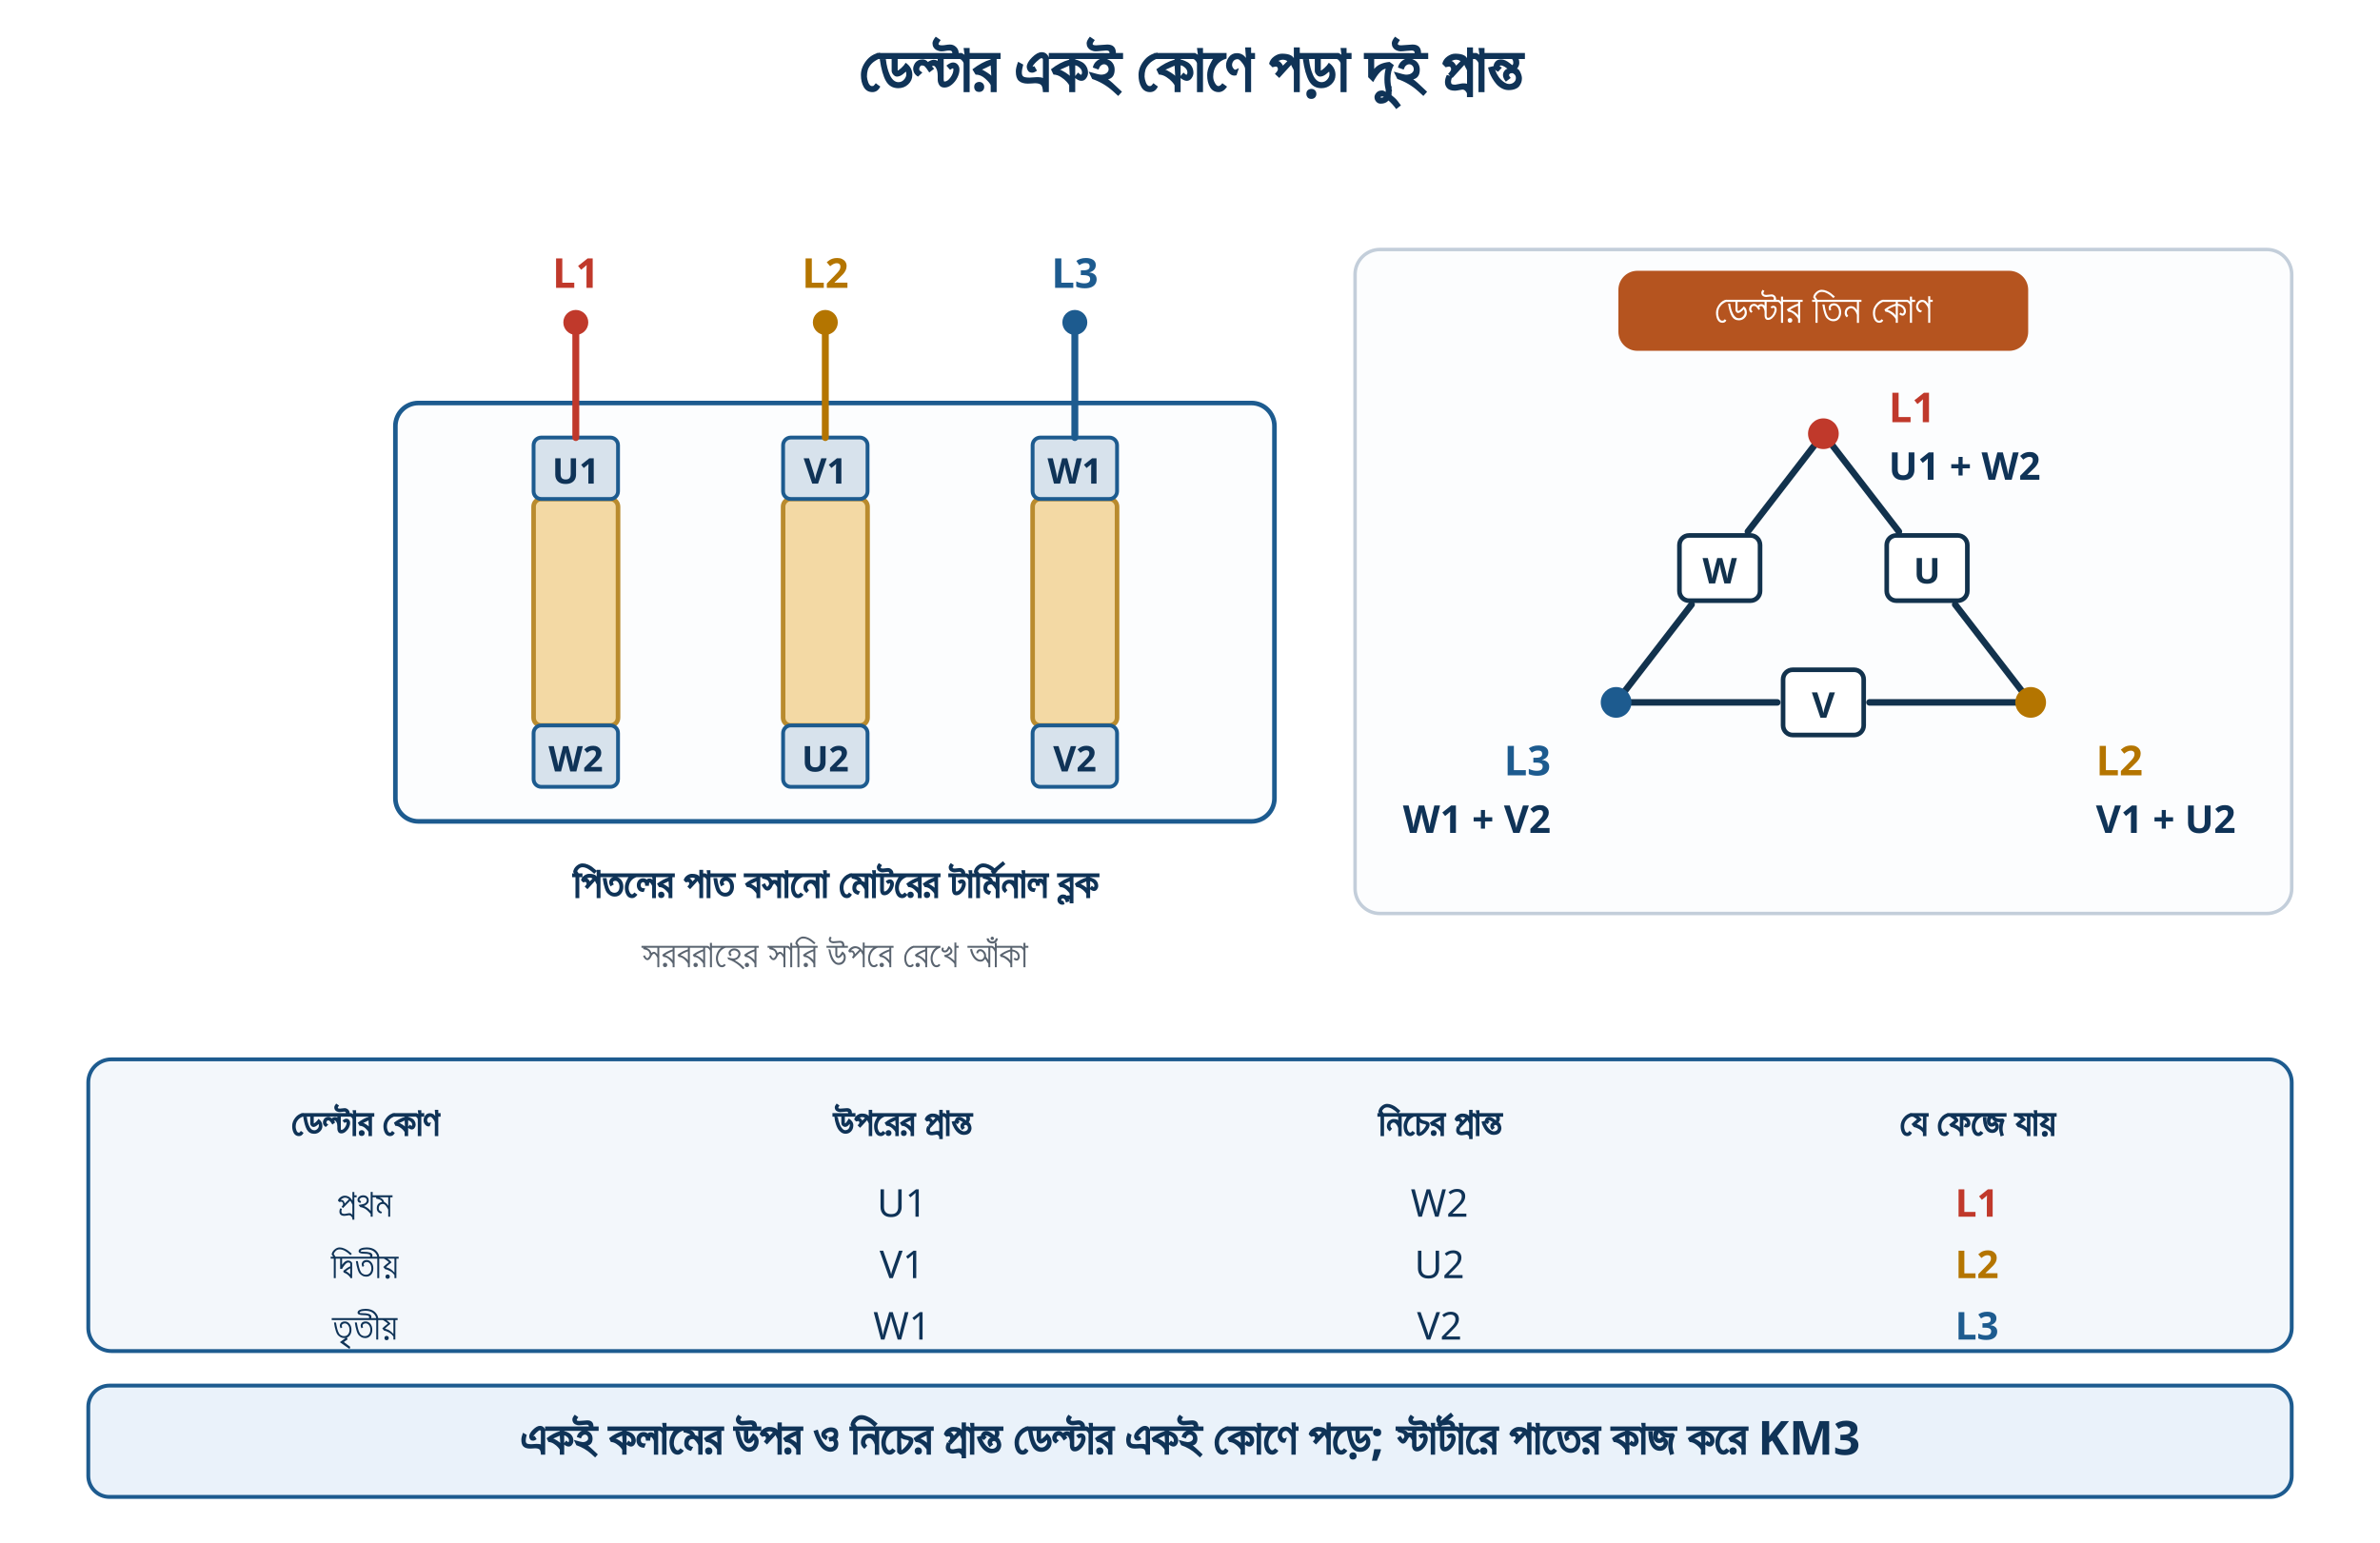
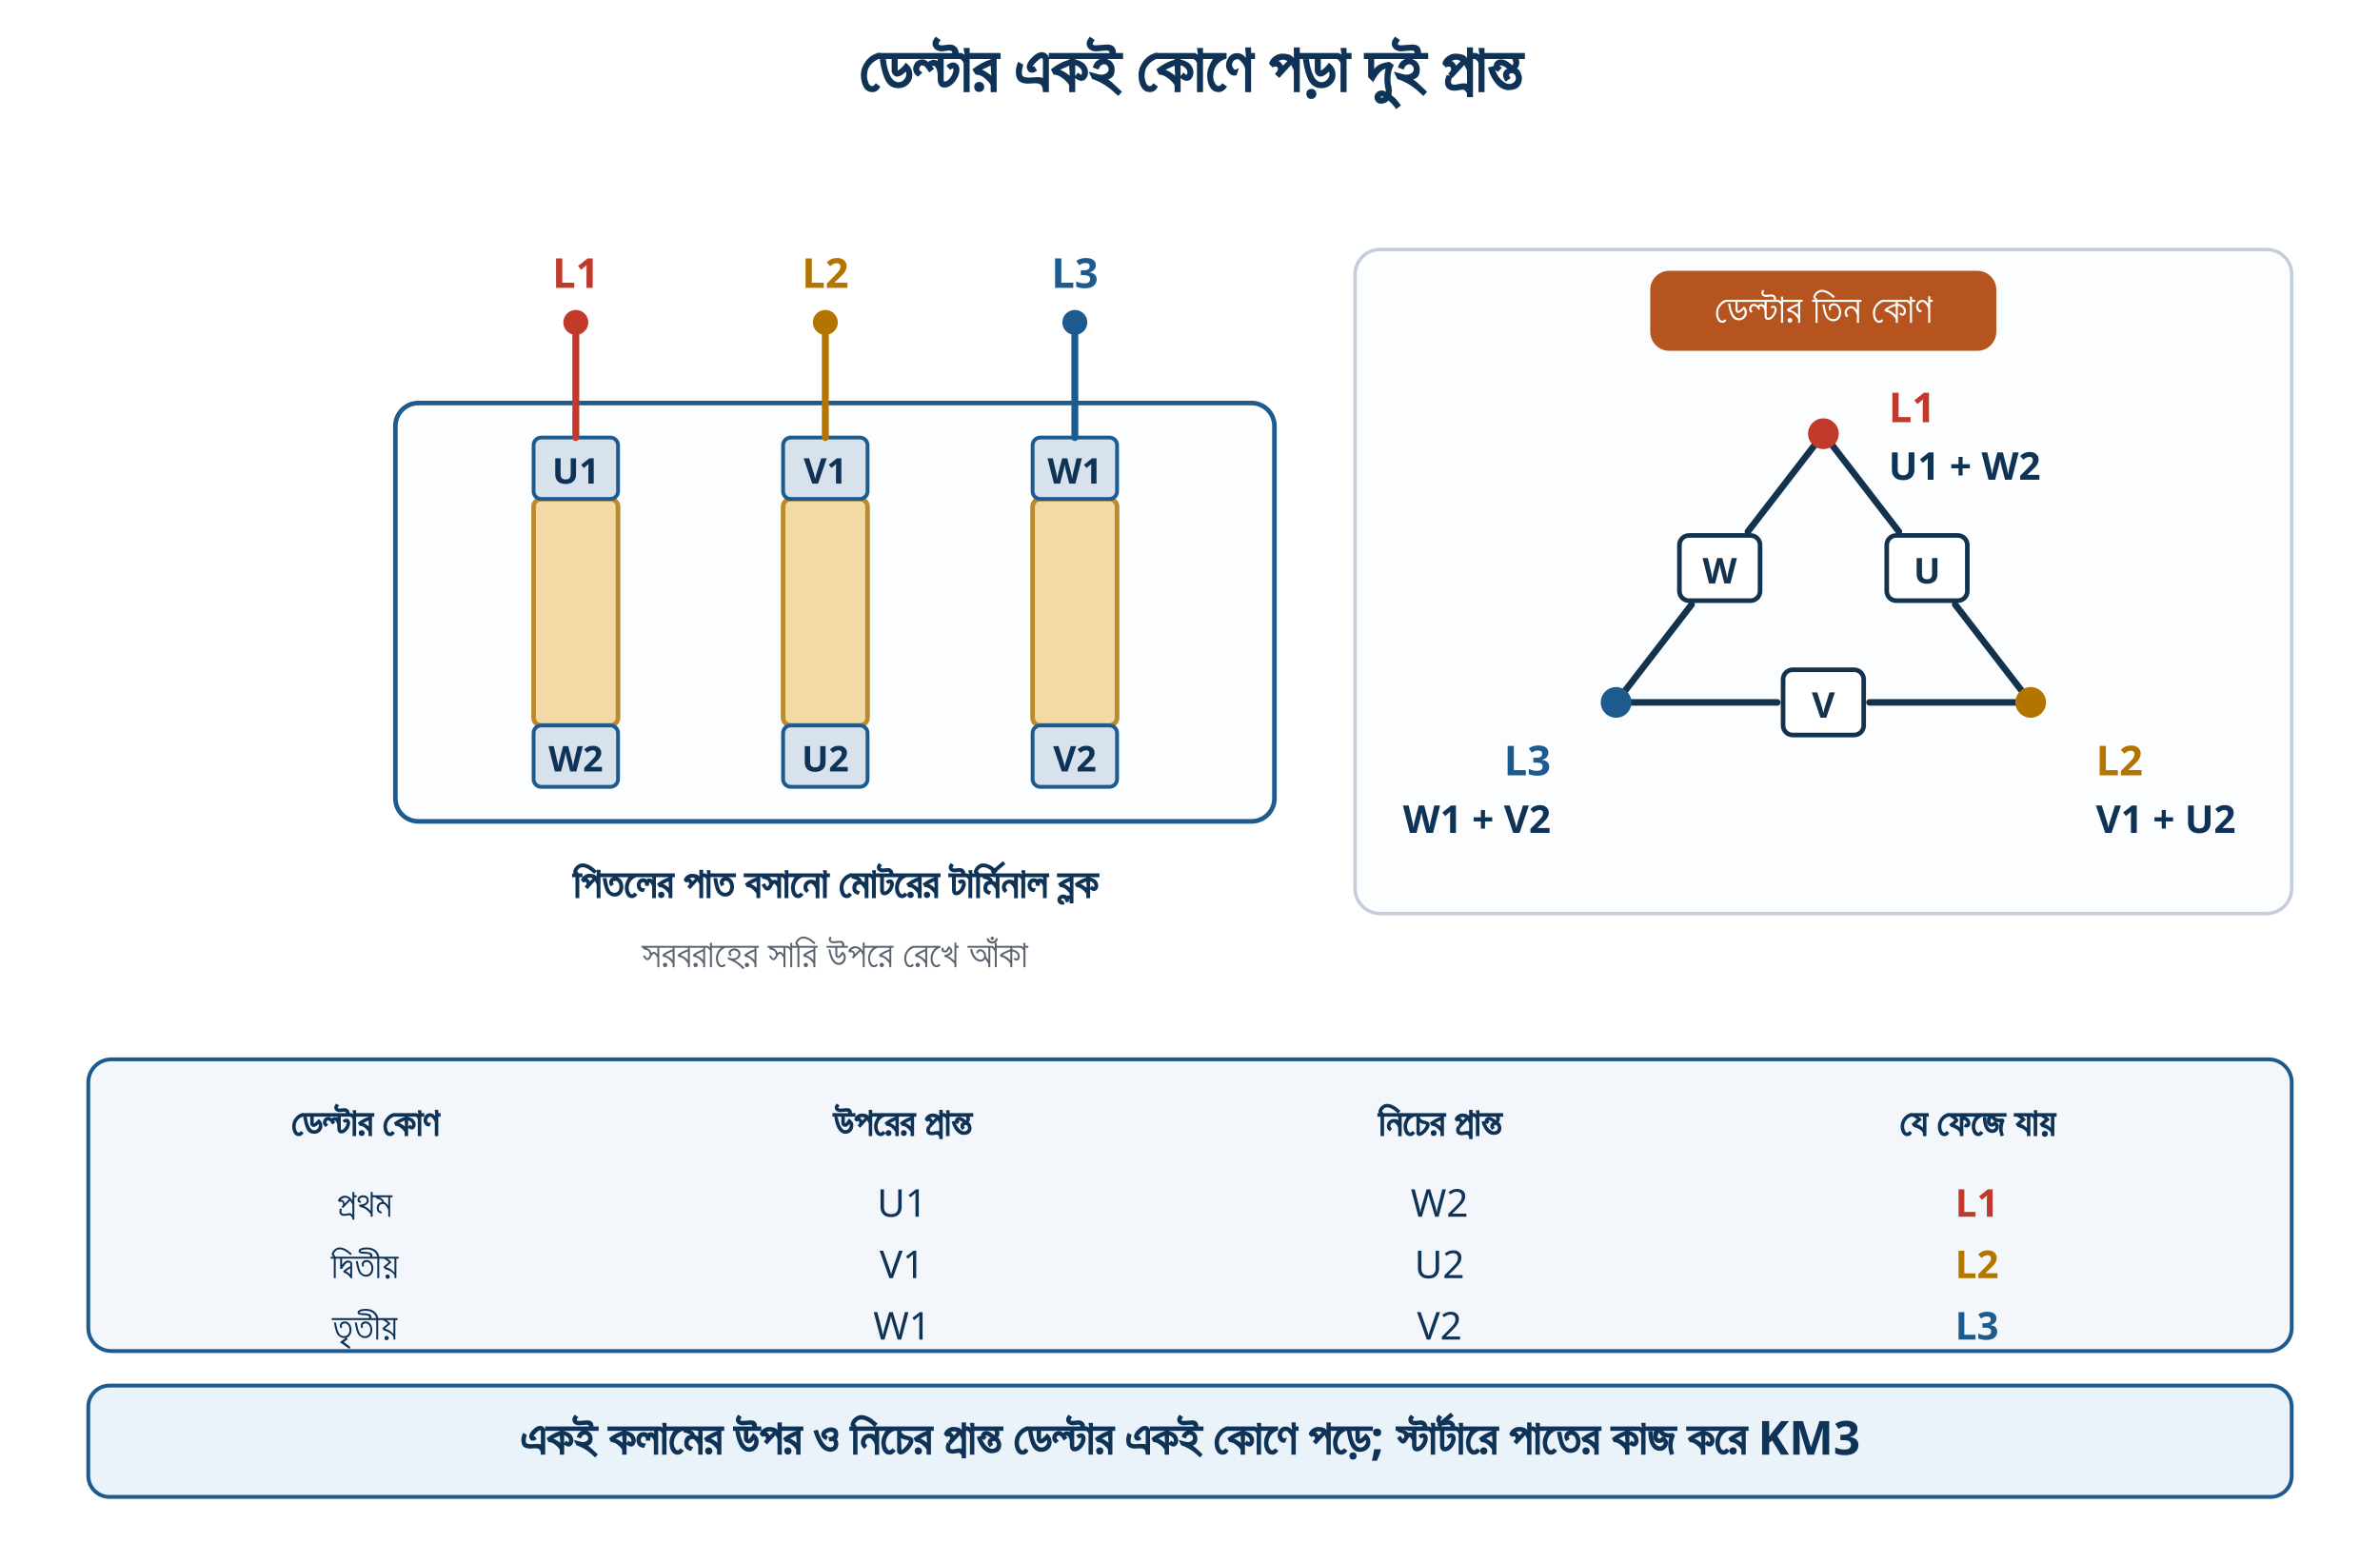
<svg xmlns="http://www.w3.org/2000/svg" width="1240" height="804" viewBox="0 0 1240 804">
  <rect width="1240" height="804" fill="#FFFFFF" />
  <text x="620.0" y="48.0" font-family="Kalpurush" font-size="34" font-weight="700" fill="#0F3357" text-anchor="middle">ডেল্টার একই কোণে পড়া দুই প্রান্ত</text>
  <rect x="206.0" y="210.0" width="458.0" height="218.0" rx="12" fill="#FCFDFE" stroke="#1D5B8F" stroke-width="2.4" />
  <rect x="278.0" y="260.0" width="44.0" height="118.0" rx="4" fill="#F3D9A4" stroke="#B98B2E" stroke-width="2.4" />
  <rect x="278.0" y="228.0" width="44.0" height="32.0" rx="4" fill="#D7E2EC" stroke="#1D5B8F" stroke-width="2" />
  <text x="300.0" y="252.0" font-family="Kalpurush" font-size="18.5" font-weight="700" fill="#0F3357" text-anchor="middle">U1</text>
  <rect x="278.0" y="378.0" width="44.0" height="32.0" rx="4" fill="#D7E2EC" stroke="#1D5B8F" stroke-width="2" />
  <text x="300.0" y="402.0" font-family="Kalpurush" font-size="18.5" font-weight="700" fill="#0F3357" text-anchor="middle">W2</text>
  <path d="M 300 228 L 300 168" fill="none" stroke="#C0392B" stroke-width="3.6" stroke-linecap="round" stroke-linejoin="round" />
  <circle cx="300.0" cy="168.0" r="6.5" fill="#C0392B" stroke="none" stroke-width="2" />
  <text x="300.0" y="150.0" font-family="Kalpurush" font-size="21.5" font-weight="700" fill="#C0392B" text-anchor="middle">L1</text>
  <rect x="408.0" y="260.0" width="44.0" height="118.0" rx="4" fill="#F3D9A4" stroke="#B98B2E" stroke-width="2.4" />
  <rect x="408.0" y="228.0" width="44.0" height="32.0" rx="4" fill="#D7E2EC" stroke="#1D5B8F" stroke-width="2" />
  <text x="430.0" y="252.0" font-family="Kalpurush" font-size="18.5" font-weight="700" fill="#0F3357" text-anchor="middle">V1</text>
  <rect x="408.0" y="378.0" width="44.0" height="32.0" rx="4" fill="#D7E2EC" stroke="#1D5B8F" stroke-width="2" />
  <text x="430.0" y="402.0" font-family="Kalpurush" font-size="18.5" font-weight="700" fill="#0F3357" text-anchor="middle">U2</text>
  <path d="M 430 228 L 430 168" fill="none" stroke="#B47500" stroke-width="3.6" stroke-linecap="round" stroke-linejoin="round" />
  <circle cx="430.0" cy="168.0" r="6.5" fill="#B47500" stroke="none" stroke-width="2" />
  <text x="430.0" y="150.0" font-family="Kalpurush" font-size="21.5" font-weight="700" fill="#B47500" text-anchor="middle">L2</text>
  <rect x="538.0" y="260.0" width="44.0" height="118.0" rx="4" fill="#F3D9A4" stroke="#B98B2E" stroke-width="2.4" />
  <rect x="538.0" y="228.0" width="44.0" height="32.0" rx="4" fill="#D7E2EC" stroke="#1D5B8F" stroke-width="2" />
  <text x="560.0" y="252.0" font-family="Kalpurush" font-size="18.5" font-weight="700" fill="#0F3357" text-anchor="middle">W1</text>
  <rect x="538.0" y="378.0" width="44.0" height="32.0" rx="4" fill="#D7E2EC" stroke="#1D5B8F" stroke-width="2" />
  <text x="560.0" y="402.0" font-family="Kalpurush" font-size="18.5" font-weight="700" fill="#0F3357" text-anchor="middle">V2</text>
  <path d="M 560 228 L 560 168" fill="none" stroke="#1D5B8F" stroke-width="3.6" stroke-linecap="round" stroke-linejoin="round" />
  <circle cx="560.0" cy="168.0" r="6.5" fill="#1D5B8F" stroke="none" stroke-width="2" />
  <text x="560.0" y="150.0" font-family="Kalpurush" font-size="21.5" font-weight="700" fill="#1D5B8F" text-anchor="middle">L3</text>
  <text x="435.0" y="468.0" font-family="Kalpurush" font-size="21.5" font-weight="700" fill="#0F3357" text-anchor="middle">পিতলের পাত বসানো মোটরের টার্মিনাল ব্লক</text>
  <text x="435.0" y="504.0" font-family="Kalpurush" font-size="20" font-weight="400" fill="#5A6470" text-anchor="middle">সরবরাহের সারি উপরে রেখে আঁকা</text>
  <rect x="706.0" y="130.0" width="488.0" height="346.0" rx="13" fill="#FCFDFE" stroke="#C3CEDA" stroke-width="1.8" />
-   <rect x="844.1" y="142.0" width="211.7" height="39.9" rx="9" fill="#B5541F" stroke="#B5541F" stroke-width="1.8" />
+   <rect x="860.7" y="142.0" width="178.5" height="39.9" rx="9" fill="#B5541F" stroke="#B5541F" stroke-width="1.8" />
  <text x="950.0" y="168.2" font-family="Kalpurush" font-size="21.5" font-weight="600" fill="#FFFFFF" text-anchor="middle">ডেল্টার তিন কোণ</text>
  <path d="M 950 226 L 989.341 276.997" fill="none" stroke="#12324D" stroke-width="3.4" stroke-linecap="round" stroke-linejoin="round" />
  <path d="M 1018.659 315.003 L 1058 366" fill="none" stroke="#12324D" stroke-width="3.4" stroke-linecap="round" stroke-linejoin="round" />
  <rect x="983.0" y="279.0" width="42.0" height="34.0" rx="5" fill="#FFFFFF" stroke="#12324D" stroke-width="2.4" />
  <text x="1004.0" y="304.0" font-family="Kalpurush" font-size="18.5" font-weight="700" fill="#12324D" text-anchor="middle">U</text>
  <path d="M 1058 366 L 974.0 366.0" fill="none" stroke="#12324D" stroke-width="3.4" stroke-linecap="round" stroke-linejoin="round" />
  <path d="M 926.0 366.0 L 842 366" fill="none" stroke="#12324D" stroke-width="3.4" stroke-linecap="round" stroke-linejoin="round" />
  <rect x="929.0" y="349.0" width="42.0" height="34.0" rx="5" fill="#FFFFFF" stroke="#12324D" stroke-width="2.4" />
  <text x="950.0" y="374.0" font-family="Kalpurush" font-size="18.5" font-weight="700" fill="#12324D" text-anchor="middle">V</text>
  <path d="M 842 366 L 881.341 315.003" fill="none" stroke="#12324D" stroke-width="3.4" stroke-linecap="round" stroke-linejoin="round" />
  <path d="M 910.659 276.997 L 950 226" fill="none" stroke="#12324D" stroke-width="3.4" stroke-linecap="round" stroke-linejoin="round" />
  <rect x="875.0" y="279.0" width="42.0" height="34.0" rx="5" fill="#FFFFFF" stroke="#12324D" stroke-width="2.4" />
  <text x="896.0" y="304.0" font-family="Kalpurush" font-size="18.5" font-weight="700" fill="#12324D" text-anchor="middle">W</text>
  <circle cx="950.0" cy="226.0" r="8.0" fill="#C0392B" stroke="none" stroke-width="2" />
  <text x="984.0" y="220.0" font-family="Kalpurush" font-size="21.5" font-weight="700" fill="#C0392B" text-anchor="start">L1</text>
  <text x="984.0" y="250.0" font-family="Kalpurush" font-size="20" font-weight="700" fill="#0F3357" text-anchor="start">U1 + W2</text>
  <circle cx="1058.0" cy="366.0" r="8.0" fill="#B47500" stroke="none" stroke-width="2" />
  <text x="1092.0" y="404.0" font-family="Kalpurush" font-size="21.5" font-weight="700" fill="#B47500" text-anchor="start">L2</text>
  <text x="1092.0" y="434.0" font-family="Kalpurush" font-size="20" font-weight="700" fill="#0F3357" text-anchor="start">V1 + U2</text>
  <circle cx="842.0" cy="366.0" r="8.0" fill="#1D5B8F" stroke="none" stroke-width="2" />
  <text x="808.0" y="404.0" font-family="Kalpurush" font-size="21.5" font-weight="700" fill="#1D5B8F" text-anchor="end">L3</text>
  <text x="808.0" y="434.0" font-family="Kalpurush" font-size="20" font-weight="700" fill="#0F3357" text-anchor="end">W1 + V2</text>
  <rect x="46.0" y="552.0" width="1148.0" height="152.0" rx="12" fill="#F3F7FB" stroke="#1D5B8F" stroke-width="2" />
  <text x="190.0" y="592.0" font-family="Kalpurush" font-size="20" font-weight="700" fill="#0F3357" text-anchor="middle">ডেল্টার কোণ</text>
  <text x="470.0" y="592.0" font-family="Kalpurush" font-size="20" font-weight="700" fill="#0F3357" text-anchor="middle">উপরের প্রান্ত</text>
  <text x="750.0" y="592.0" font-family="Kalpurush" font-size="20" font-weight="700" fill="#0F3357" text-anchor="middle">নিচের প্রান্ত</text>
  <text x="1030.0" y="592.0" font-family="Kalpurush" font-size="20" font-weight="700" fill="#0F3357" text-anchor="middle">যে ফেজে যায়</text>
  <text x="190.0" y="634.0" font-family="Kalpurush" font-size="20" font-weight="400" fill="#0F3357" text-anchor="middle">প্রথম</text>
  <text x="470.0" y="634.0" font-family="Kalpurush" font-size="20" font-weight="400" fill="#0F3357" text-anchor="middle">U1</text>
  <text x="750.0" y="634.0" font-family="Kalpurush" font-size="20" font-weight="400" fill="#0F3357" text-anchor="middle">W2</text>
  <text x="1030.0" y="634.0" font-family="Kalpurush" font-size="20" font-weight="700" fill="#C0392B" text-anchor="middle">L1</text>
  <text x="190.0" y="666.0" font-family="Kalpurush" font-size="20" font-weight="400" fill="#0F3357" text-anchor="middle">দ্বিতীয়</text>
  <text x="470.0" y="666.0" font-family="Kalpurush" font-size="20" font-weight="400" fill="#0F3357" text-anchor="middle">V1</text>
  <text x="750.0" y="666.0" font-family="Kalpurush" font-size="20" font-weight="400" fill="#0F3357" text-anchor="middle">U2</text>
  <text x="1030.0" y="666.0" font-family="Kalpurush" font-size="20" font-weight="700" fill="#B47500" text-anchor="middle">L2</text>
  <text x="190.0" y="698.0" font-family="Kalpurush" font-size="20" font-weight="400" fill="#0F3357" text-anchor="middle">তৃতীয়</text>
  <text x="470.0" y="698.0" font-family="Kalpurush" font-size="20" font-weight="400" fill="#0F3357" text-anchor="middle">W1</text>
  <text x="750.0" y="698.0" font-family="Kalpurush" font-size="20" font-weight="400" fill="#0F3357" text-anchor="middle">V2</text>
  <text x="1030.0" y="698.0" font-family="Kalpurush" font-size="20" font-weight="700" fill="#1D5B8F" text-anchor="middle">L3</text>
  <rect x="46.0" y="722.0" width="1148.0" height="58.0" rx="11" fill="#EAF2FA" stroke="#1D5B8F" stroke-width="2" />
  <text x="620.0" y="758.0" font-family="Kalpurush" font-size="24.5" font-weight="700" fill="#0F3357" text-anchor="middle">একই কলামের উপর ও নিচের প্রান্ত ডেল্টার একই কোণে পড়ে; স্টার্টারে পাতের কাজ করে KM3</text>
</svg>
